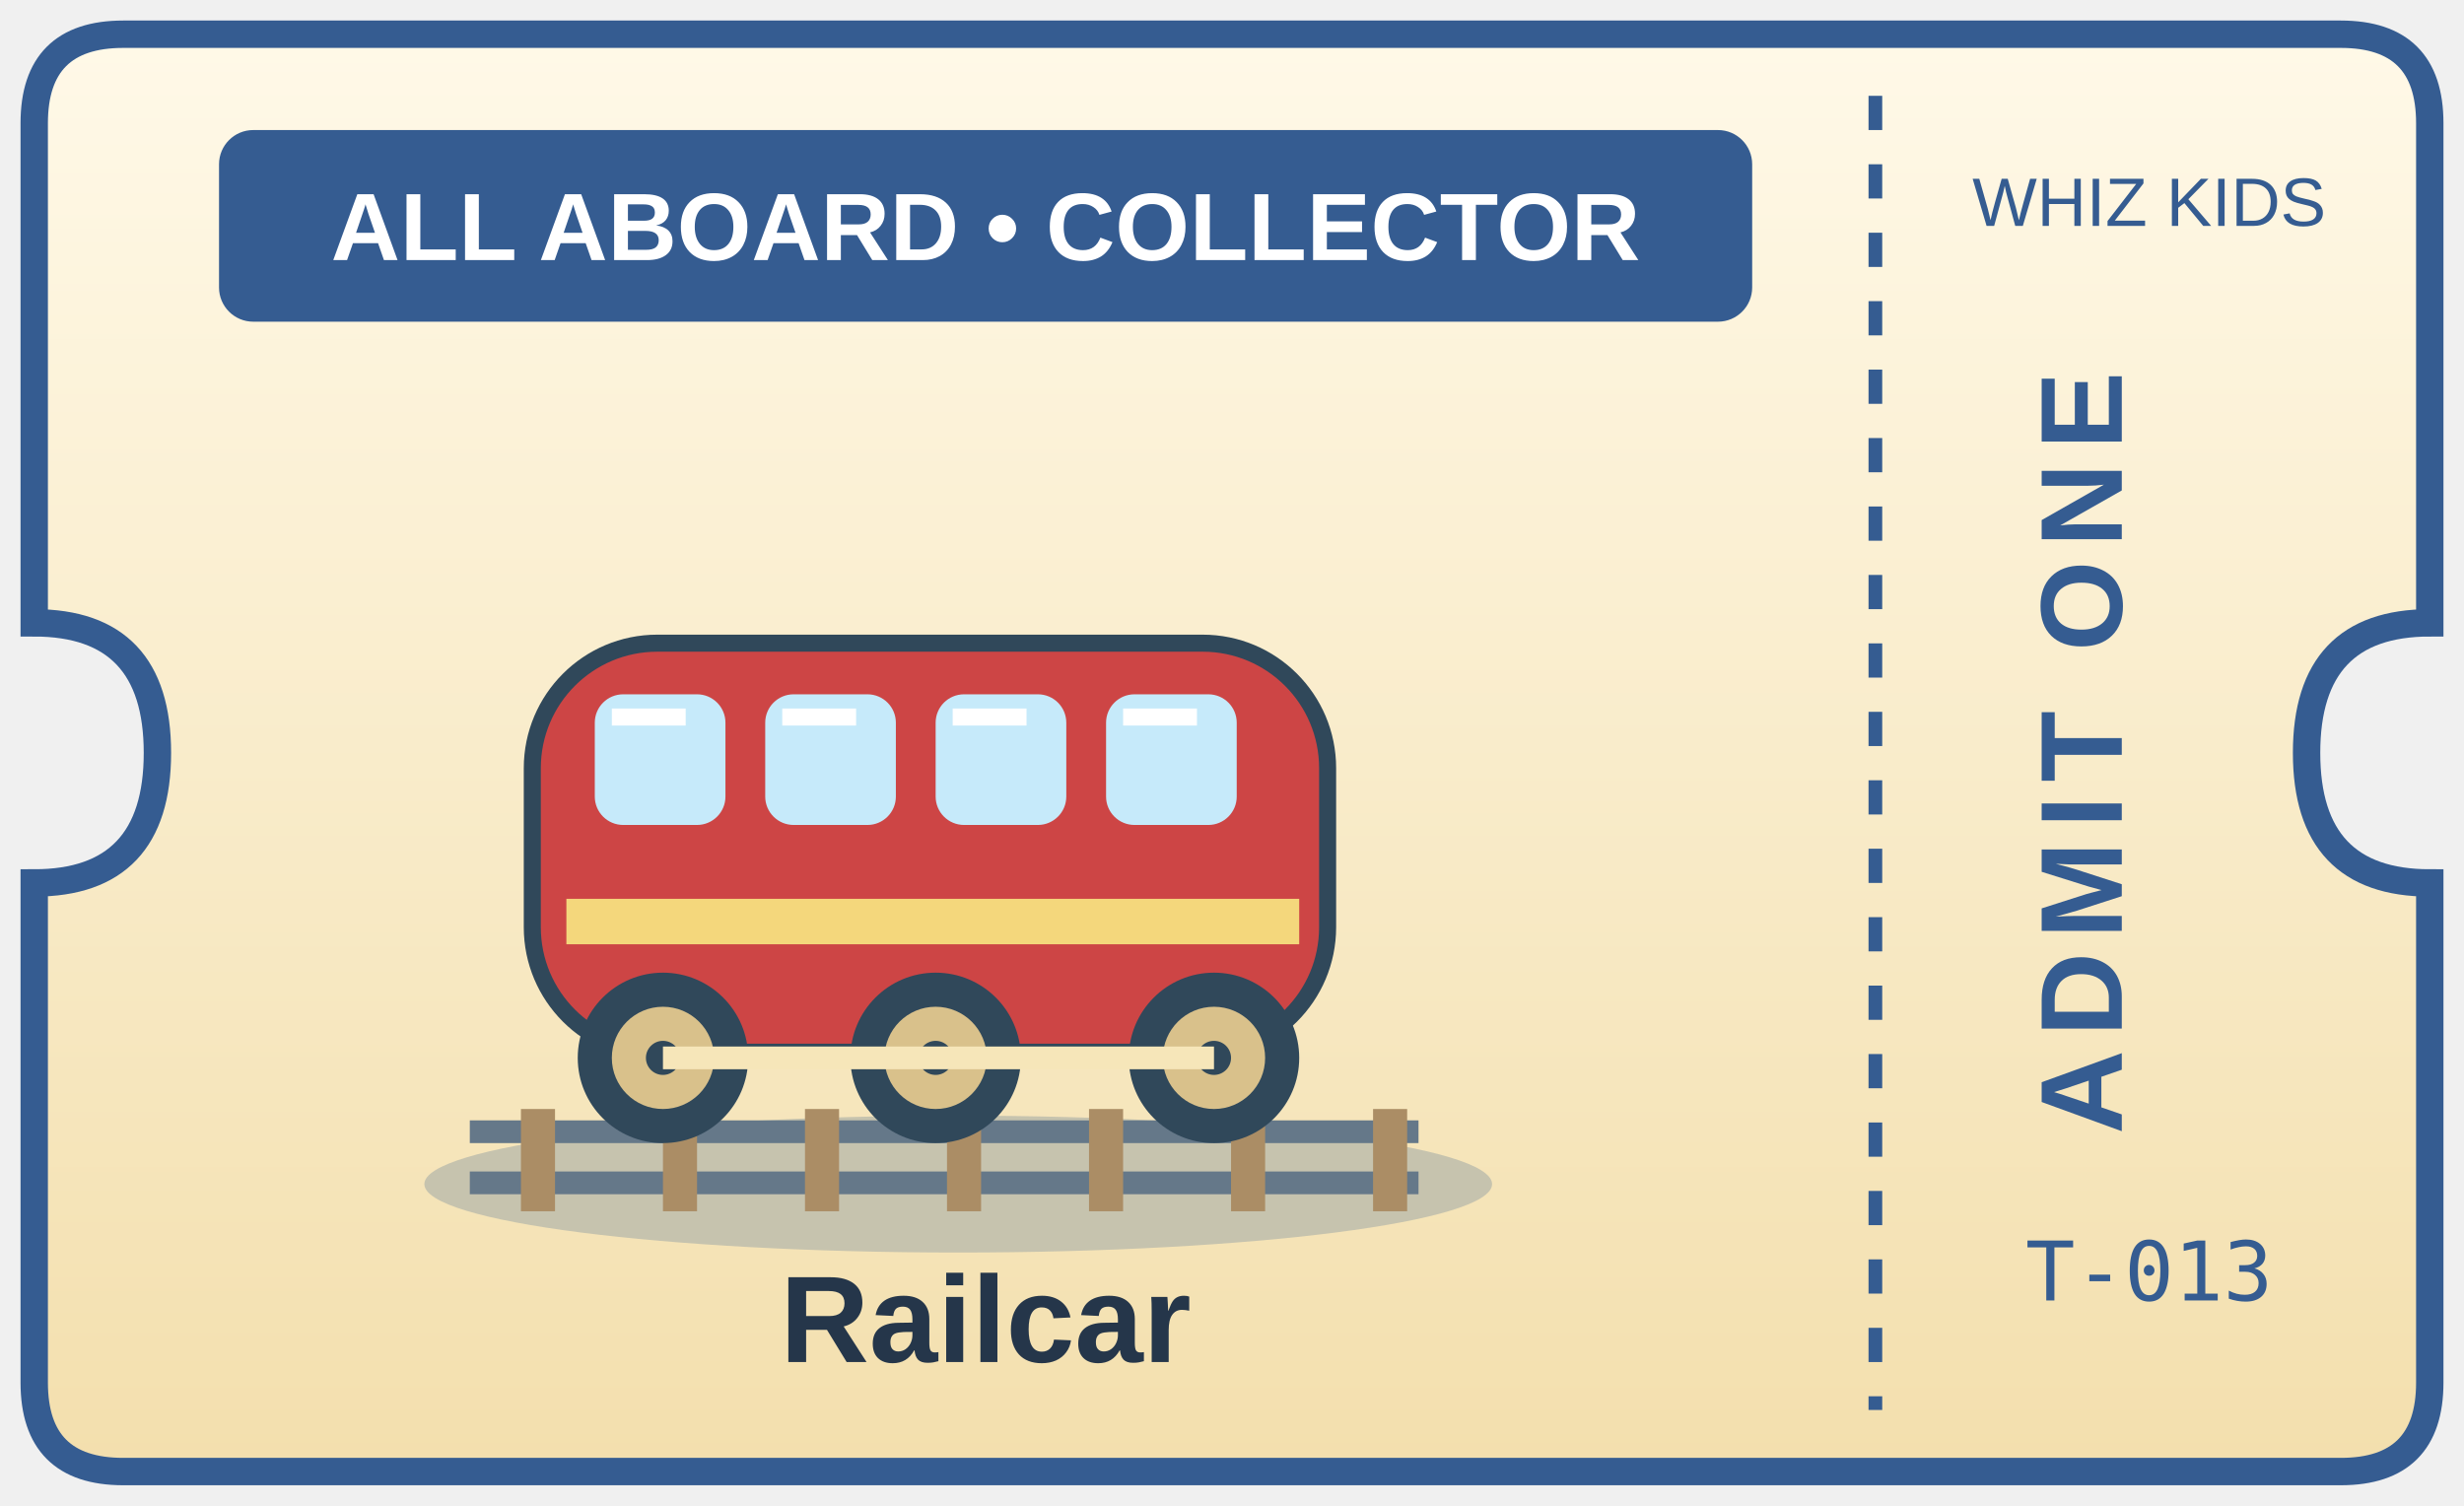
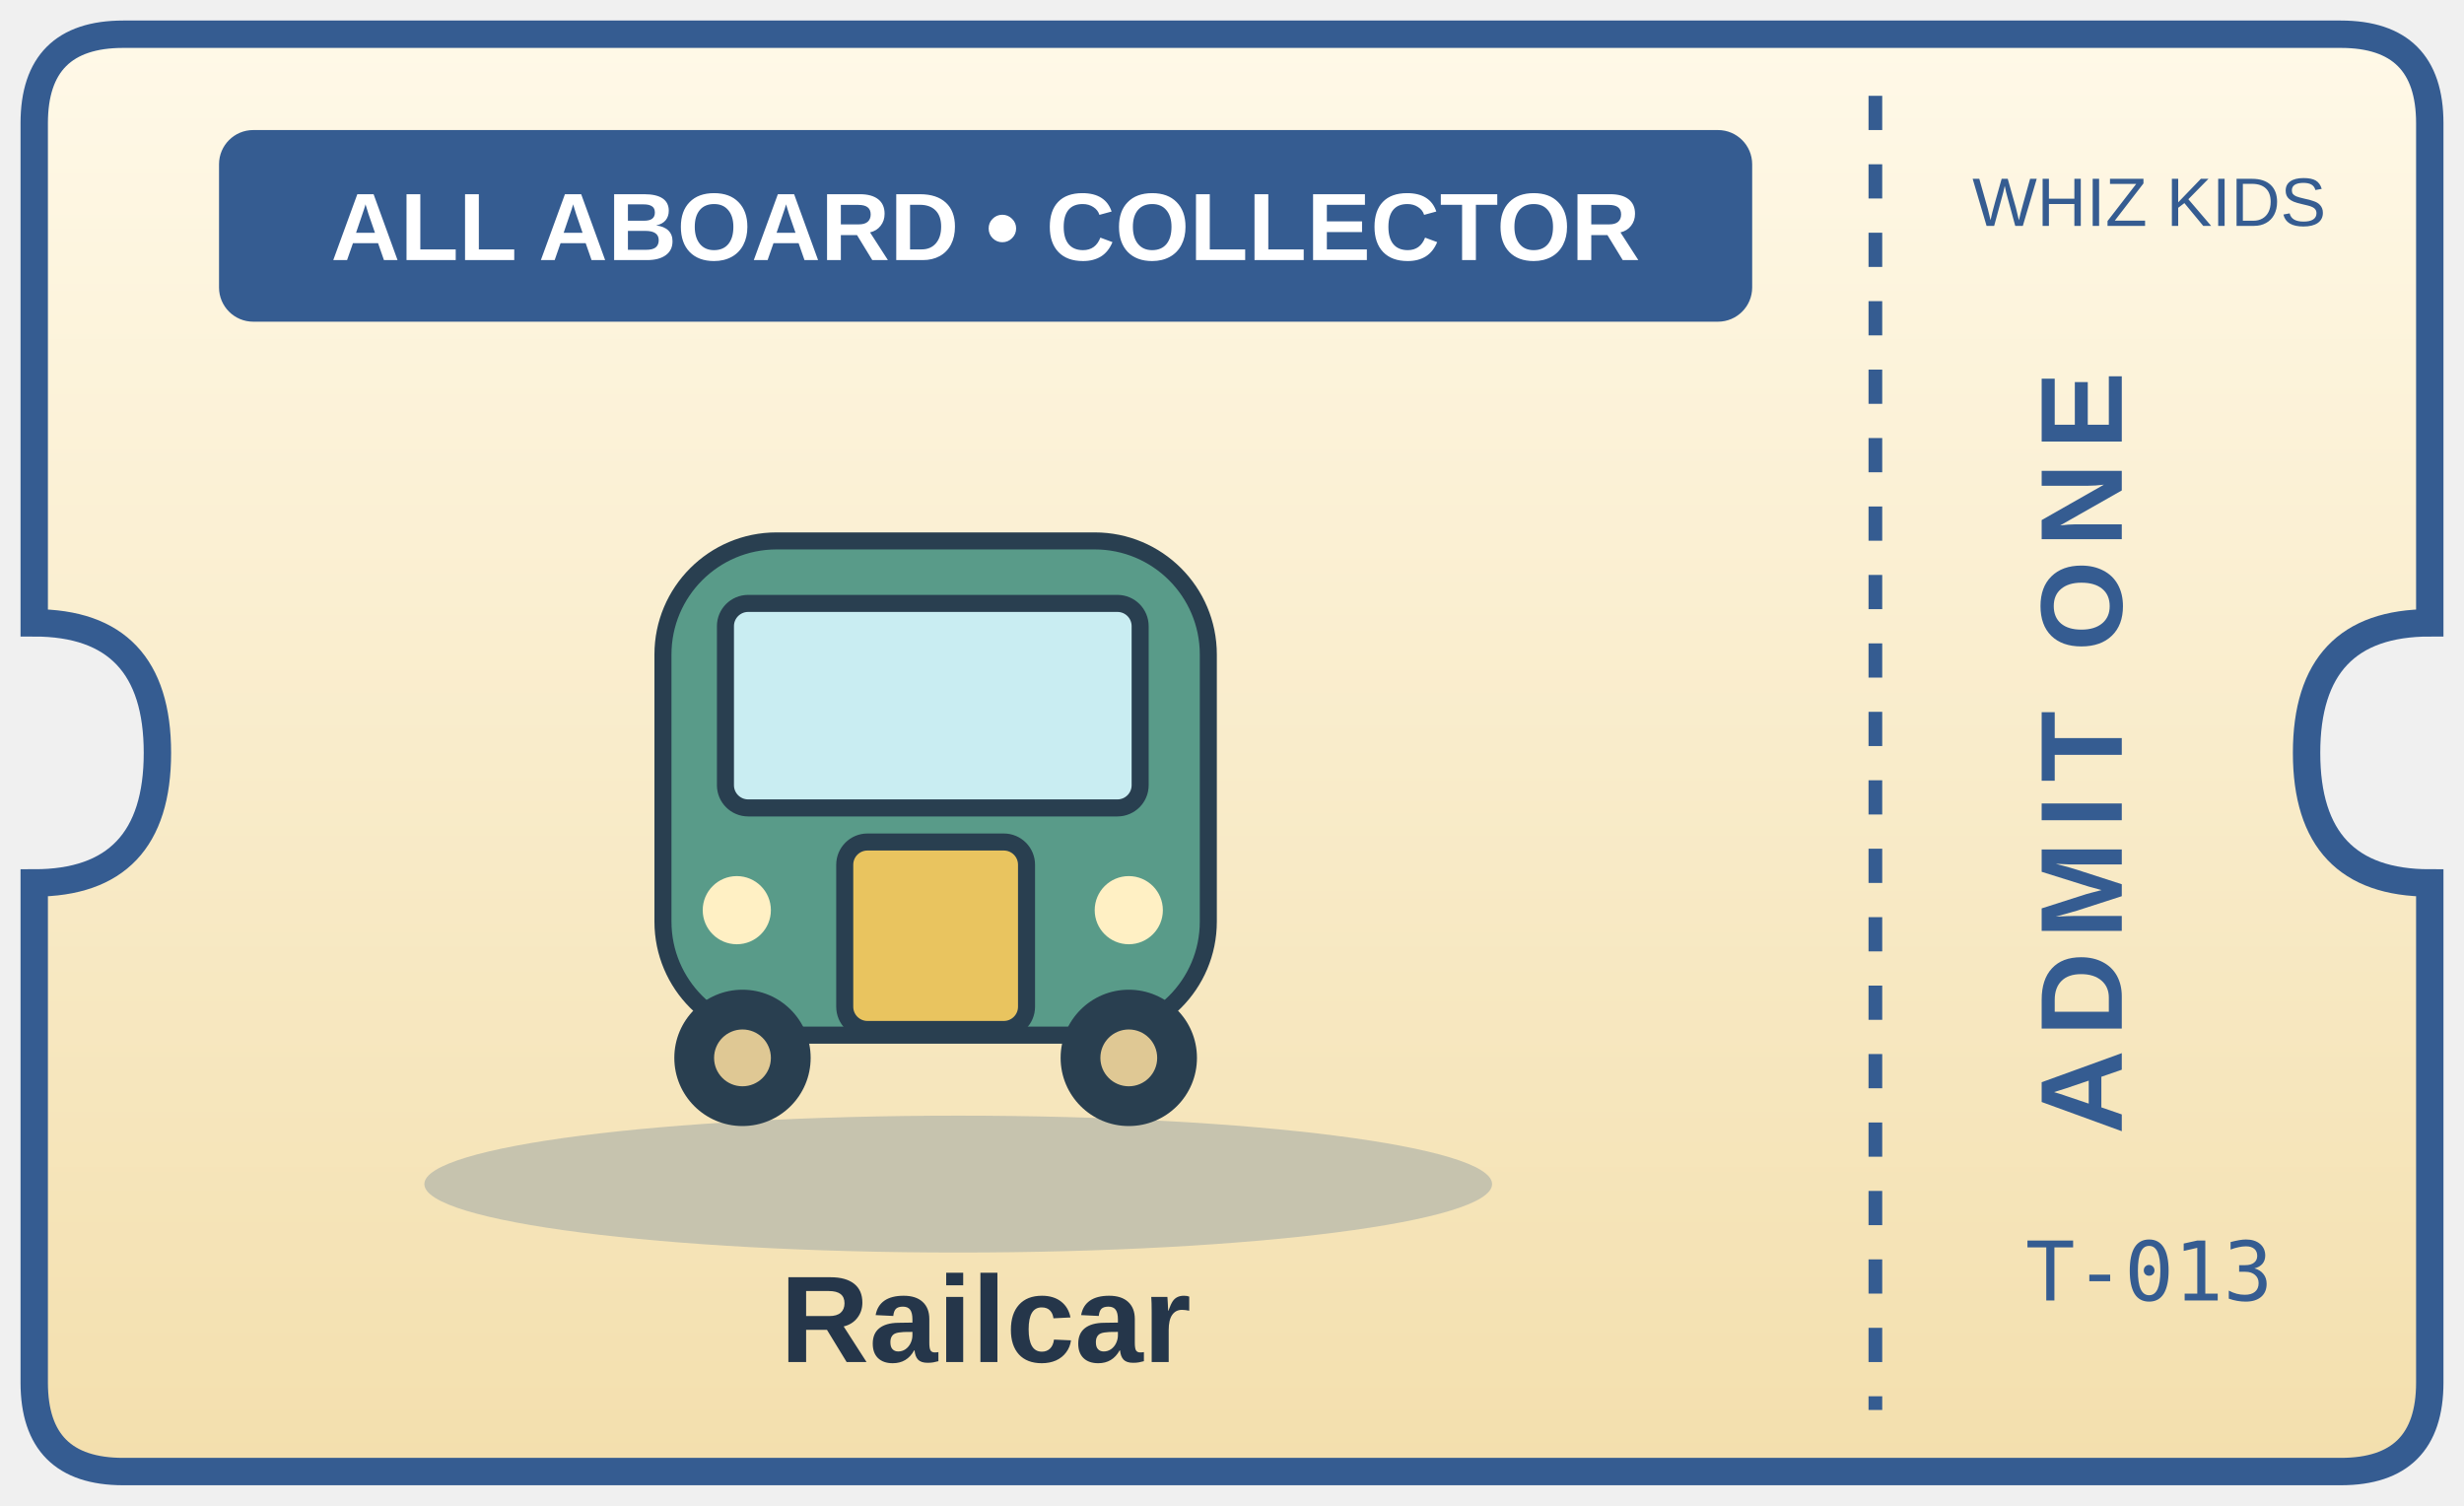
<svg xmlns="http://www.w3.org/2000/svg" viewBox="0 0 360 220">
  <defs>
    <linearGradient id="paper" x2="0" y2="1">
      <stop stop-color="#fff9e8" />
      <stop offset="1" stop-color="#f3dfad" />
    </linearGradient>
  </defs>
  <path d="M18 5H342Q355 5 355 18V91Q337 91 337 110Q337 129 355 129V202Q355 215 342 215H18Q5 215 5 202V129Q23 129 23 110Q23 91 5 91V18Q5 5 18 5Z" fill="url(#paper)" stroke="#355c91" stroke-width="4" />
  <path d="M274 14V206" stroke="#355c91" stroke-width="2" stroke-dasharray="5 5" />
  <rect x="32" y="19" width="224" height="28" rx="5" fill="#355c91" />
  <text x="144" y="38" text-anchor="middle" font-family="Arial,sans-serif" font-weight="bold" font-size="14" fill="white">ALL ABOARD • COLLECTOR</text>
  <ellipse cx="140" cy="173" rx="78" ry="10" fill="#c6c3ae" />
  <g transform="translate(62,45) scale(.83)">
-     <path d="M8 145H175M8 154H175" stroke="#657889" stroke-width="4" />
-     <path d="M20 141V159" stroke="#ab8d65" stroke-width="6" />
-     <path d="M45 141V159" stroke="#ab8d65" stroke-width="6" />
-     <path d="M70 141V159" stroke="#ab8d65" stroke-width="6" />
-     <path d="M95 141V159" stroke="#ab8d65" stroke-width="6" />
-     <path d="M120 141V159" stroke="#ab8d65" stroke-width="6" />
-     <path d="M145 141V159" stroke="#ab8d65" stroke-width="6" />
-     <path d="M170 141V159" stroke="#ab8d65" stroke-width="6" />
-     <rect x="19" y="59" width="140" height="72" rx="22" fill="#cd4545" stroke="#30485a" stroke-width="3" />
-     <path d="M25 108H154" stroke="#f4d77c" stroke-width="8" />
-     <rect x="30" y="68" width="23" height="23" rx="5" fill="#c6eafa" />
-     <path d="M33 72L46 72" stroke="#fff" stroke-width="3" />
-     <rect x="60" y="68" width="23" height="23" rx="5" fill="#c6eafa" />
-     <path d="M63 72L76 72" stroke="#fff" stroke-width="3" />
-     <rect x="90" y="68" width="23" height="23" rx="5" fill="#c6eafa" />
-     <path d="M93 72L106 72" stroke="#fff" stroke-width="3" />
-     <rect x="120" y="68" width="23" height="23" rx="5" fill="#c6eafa" />
-     <path d="M123 72L136 72" stroke="#fff" stroke-width="3" />
-     <circle cx="42" cy="132" r="15" fill="#30485a" />
-     <circle cx="42" cy="132" r="9" fill="#d9c18b" />
-     <circle cx="42" cy="132" r="3" fill="#30485a" />
-     <circle cx="90" cy="132" r="15" fill="#30485a" />
-     <circle cx="90" cy="132" r="9" fill="#d9c18b" />
-     <circle cx="90" cy="132" r="3" fill="#30485a" />
-     <circle cx="139" cy="132" r="15" fill="#30485a" />
-     <circle cx="139" cy="132" r="9" fill="#d9c18b" />
-     <circle cx="139" cy="132" r="3" fill="#30485a" />
-     <path d="M42 132H139" stroke="#f6e6b9" stroke-width="4" />
+     <rect x="42" y="41" width="96" height="87" rx="20" fill="#599b89" stroke="#293f50" stroke-width="3" />
+     <rect x="53" y="52" width="73" height="36" rx="4" fill="#c9edf2" stroke="#293f50" stroke-width="3" />
+     <rect x="74" y="94" width="32" height="33" rx="4" fill="#e9c45f" stroke="#293f50" stroke-width="3" />
+     <circle cx="55" cy="106" r="6" fill="#fff0c4" />
+     <circle cx="124" cy="106" r="6" fill="#fff0c4" />
+     <circle cx="56" cy="132" r="12" fill="#293f50" />
+     <circle cx="56" cy="132" r="5" fill="#dfc894" />
+     <circle cx="124" cy="132" r="12" fill="#293f50" />
+     <circle cx="124" cy="132" r="5" fill="#dfc894" />
  </g>
  <text x="144" y="199" text-anchor="middle" font-family="Arial,sans-serif" font-weight="bold" font-size="18" fill="#25364a">Railcar</text>
  <text transform="translate(310,110) rotate(-90)" text-anchor="middle" font-family="Arial,sans-serif" font-weight="bold" font-size="17" letter-spacing="2" fill="#355c91">ADMIT ONE</text>
  <text x="314" y="190" text-anchor="middle" font-family="monospace" font-size="12" fill="#355c91">T-013</text>
  <text x="314" y="33" text-anchor="middle" font-family="Arial" font-size="10" fill="#355c91">WHIZ KIDS</text>
</svg>
